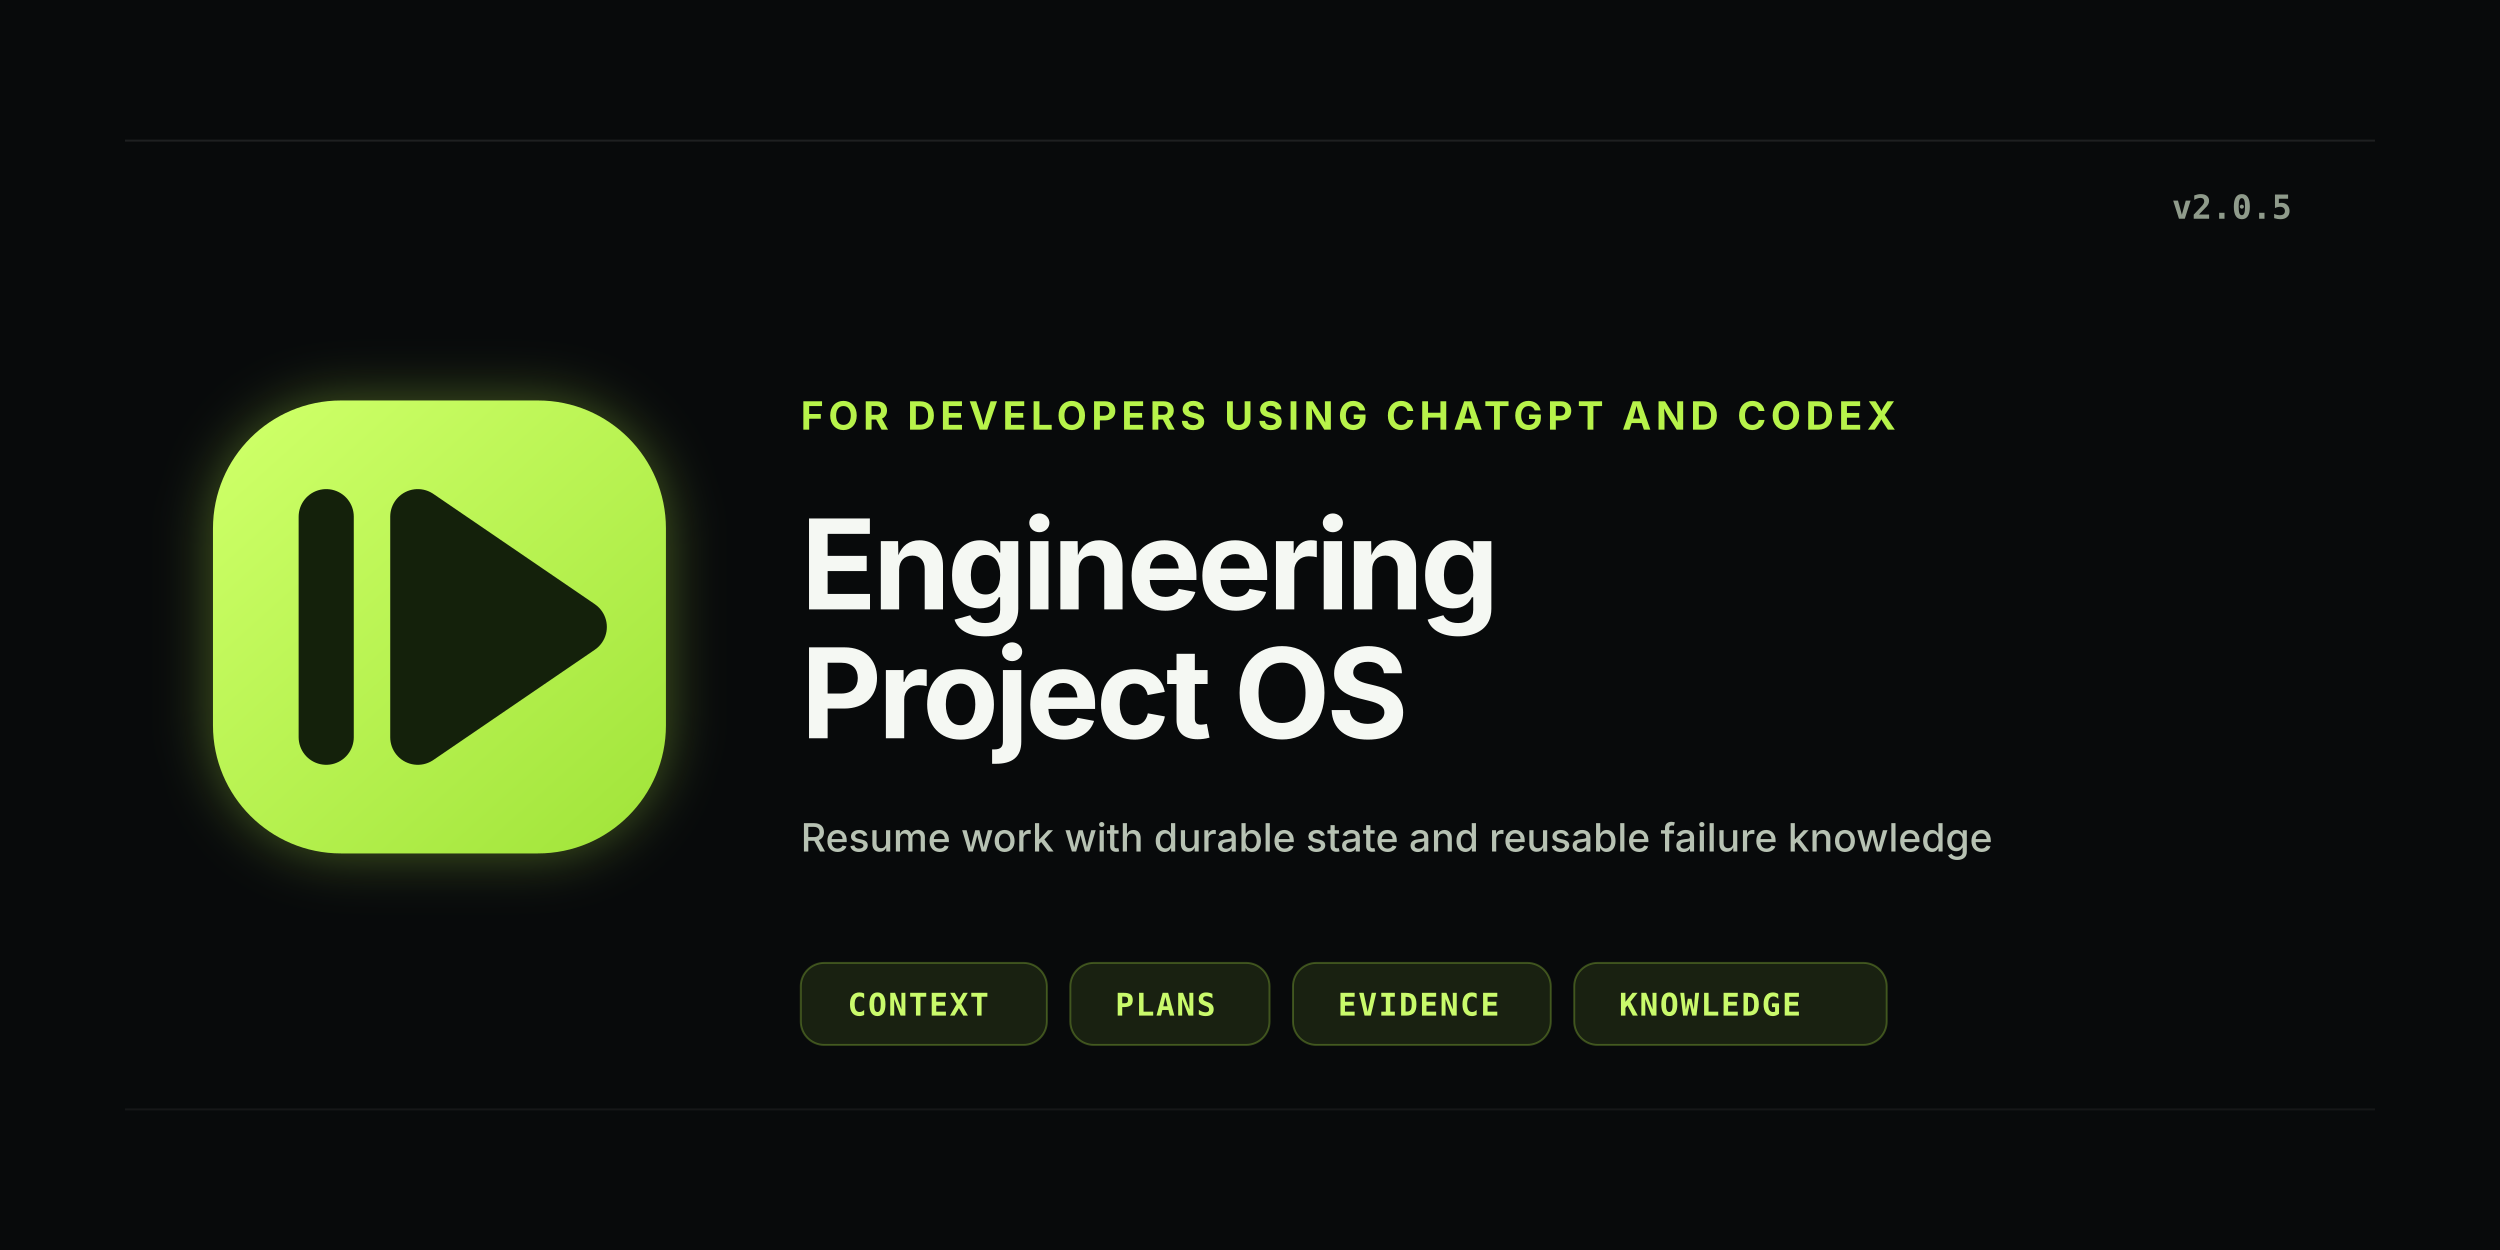
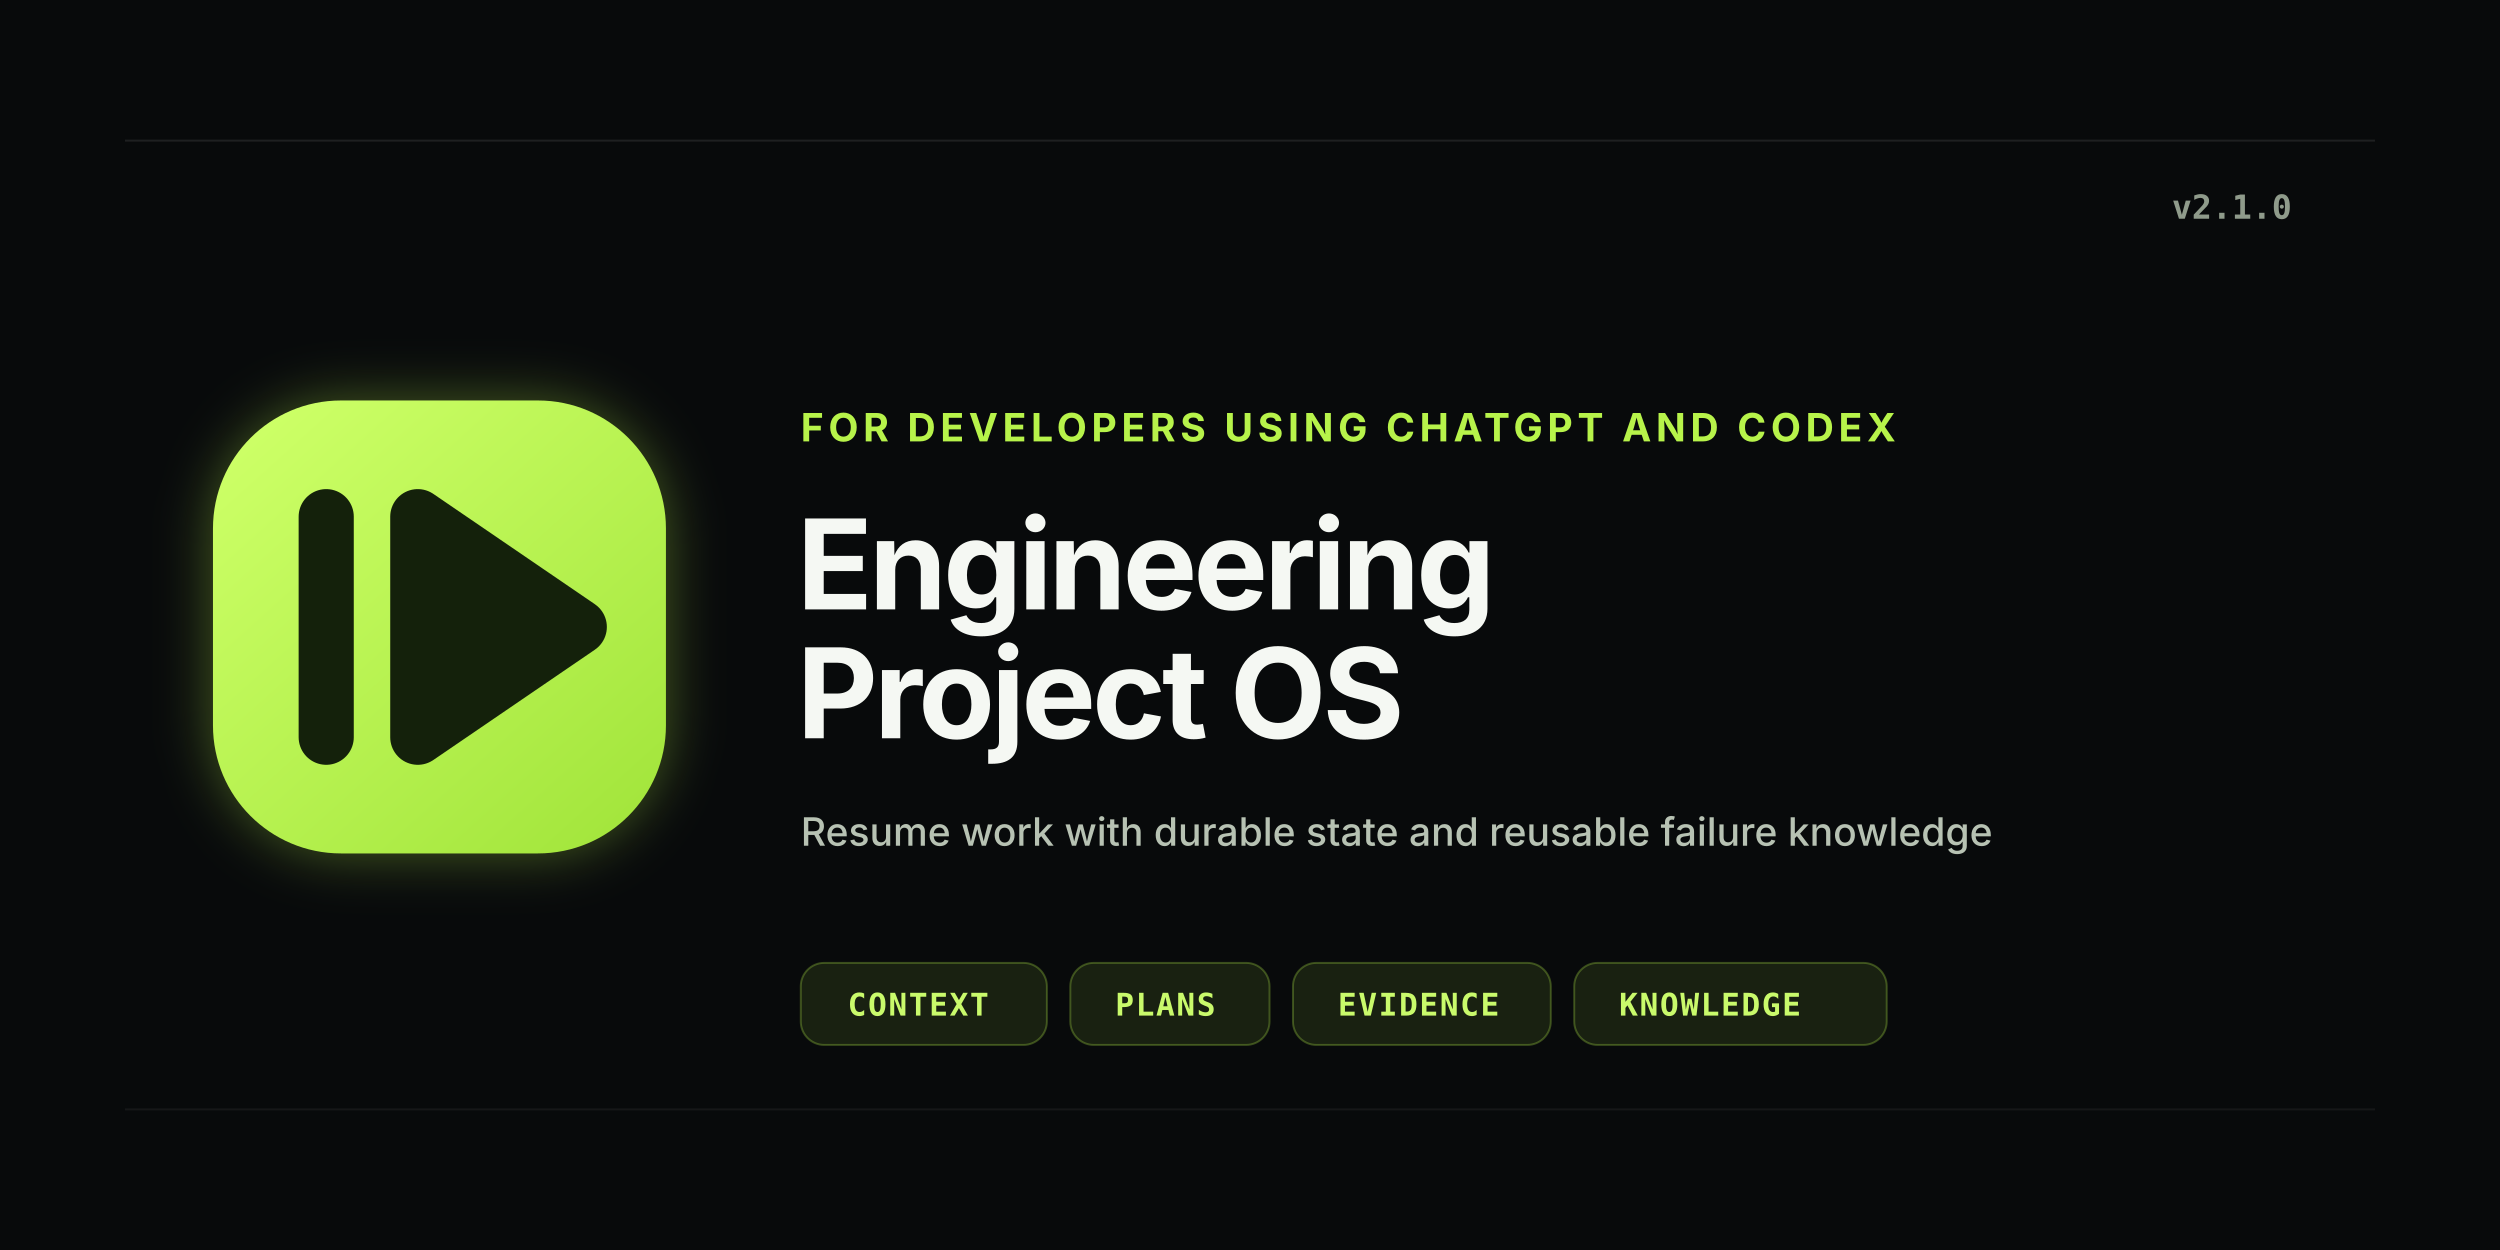
<svg xmlns="http://www.w3.org/2000/svg" width="1280" height="640" viewBox="0 0 1280 640" fill="none">
  <defs>
    <linearGradient id="logo-surface" x1="6" y1="4" x2="42" y2="44" gradientUnits="userSpaceOnUse">
      <stop stop-color="#CCFF66" />
      <stop offset="1" stop-color="#A4E63D" />
    </linearGradient>
    <filter id="logo-halo" x="52" y="148" width="346" height="346" filterUnits="userSpaceOnUse" color-interpolation-filters="sRGB">
      <feGaussianBlur stdDeviation="14" />
    </filter>
  </defs>
  <rect width="1280" height="640" fill="#080A0B" />
  <path d="M64 72H1216" stroke="#FFFFFF" stroke-opacity="0.09" />
  <path d="M64 568H1216" stroke="#FFFFFF" stroke-opacity="0.055" />
  <rect x="108" y="204" width="234" height="234" rx="69" fill="#B7F34A" fill-opacity="0.34" filter="url(#logo-halo)" />
  <g>
    <svg x="104" y="200" width="242" height="242" viewBox="0 0 48 48">
      <rect x="1" y="1" width="46" height="46" rx="13" fill="url(#logo-surface)" />
      <path d="M12.5 12.8V35.2" stroke="#14210B" stroke-width="5.6" stroke-linecap="round" />
      <path d="M21.8 12.8L38.2 24L21.8 35.2V12.8Z" fill="#14210B" stroke="#14210B" stroke-width="5.6" stroke-linecap="round" stroke-linejoin="round" />
    </svg>
  </g>
-   <text x="410" y="220" fill="#B7F34A" font-family="-apple-system, BlinkMacSystemFont, 'Segoe UI', sans-serif" font-size="20" font-weight="650" letter-spacing="2.4">FOR DEVELOPERS USING CHATGPT AND CODEX</text>
-   <text x="410" y="312" fill="#F5F8F3" font-family="-apple-system, BlinkMacSystemFont, 'Segoe UI', sans-serif" font-size="64" font-weight="720" letter-spacing="-1.9">Engineering</text>
-   <text x="410" y="378" fill="#F5F8F3" font-family="-apple-system, BlinkMacSystemFont, 'Segoe UI', sans-serif" font-size="64" font-weight="720" letter-spacing="-1.9">Project OS</text>
-   <text x="410" y="436" fill="#B7C2B3" font-family="-apple-system, BlinkMacSystemFont, 'Segoe UI', sans-serif" font-size="20" font-weight="450">Resume work with durable state and reusable failure knowledge</text>
+   <text x="410" y="226" fill="#B7F34A" font-family="-apple-system, BlinkMacSystemFont, 'Segoe UI', sans-serif" font-size="20" font-weight="650" letter-spacing="2.4">FOR DEVELOPERS USING CHATGPT AND CODEX</text>
+   <text x="408" y="312" fill="#F5F8F3" font-family="-apple-system, BlinkMacSystemFont, 'Segoe UI', sans-serif" font-size="64" font-weight="720" letter-spacing="-1.9">Engineering</text>
+   <text x="408" y="378" fill="#F5F8F3" font-family="-apple-system, BlinkMacSystemFont, 'Segoe UI', sans-serif" font-size="64" font-weight="720" letter-spacing="-1.9">Project OS</text>
+   <text x="410" y="433" fill="#B7C2B3" font-family="-apple-system, BlinkMacSystemFont, 'Segoe UI', sans-serif" font-size="20" font-weight="450">Resume work with durable state and reusable failure knowledge</text>
  <g font-family="ui-monospace, SFMono-Regular, Menlo, Consolas, monospace" font-size="16" font-weight="600" letter-spacing="0.8">
    <rect x="410" y="493" width="126" height="42" rx="12" fill="#B7F34A" fill-opacity="0.1" stroke="#B7F34A" stroke-opacity="0.28" />
    <text x="434" y="520" fill="#C9FA6B">CONTEXT</text>
    <rect x="548" y="493" width="102" height="42" rx="12" fill="#B7F34A" fill-opacity="0.1" stroke="#B7F34A" stroke-opacity="0.28" />
    <text x="571" y="520" fill="#C9FA6B">PLANS</text>
    <rect x="662" y="493" width="132" height="42" rx="12" fill="#B7F34A" fill-opacity="0.1" stroke="#B7F34A" stroke-opacity="0.28" />
    <text x="685" y="520" fill="#C9FA6B">EVIDENCE</text>
    <rect x="806" y="493" width="160" height="42" rx="12" fill="#B7F34A" fill-opacity="0.1" stroke="#B7F34A" stroke-opacity="0.28" />
    <text x="829" y="520" fill="#C9FA6B">KNOWLEDGE</text>
  </g>
-   <text x="1112" y="112" fill="#8F9B8B" font-family="ui-monospace, SFMono-Regular, Menlo, Consolas, monospace" font-size="17" font-weight="600">v2.0.5</text>
+   <text x="1112" y="112" fill="#8F9B8B" font-family="ui-monospace, SFMono-Regular, Menlo, Consolas, monospace" font-size="17" font-weight="600">v2.1.0</text>
</svg>
